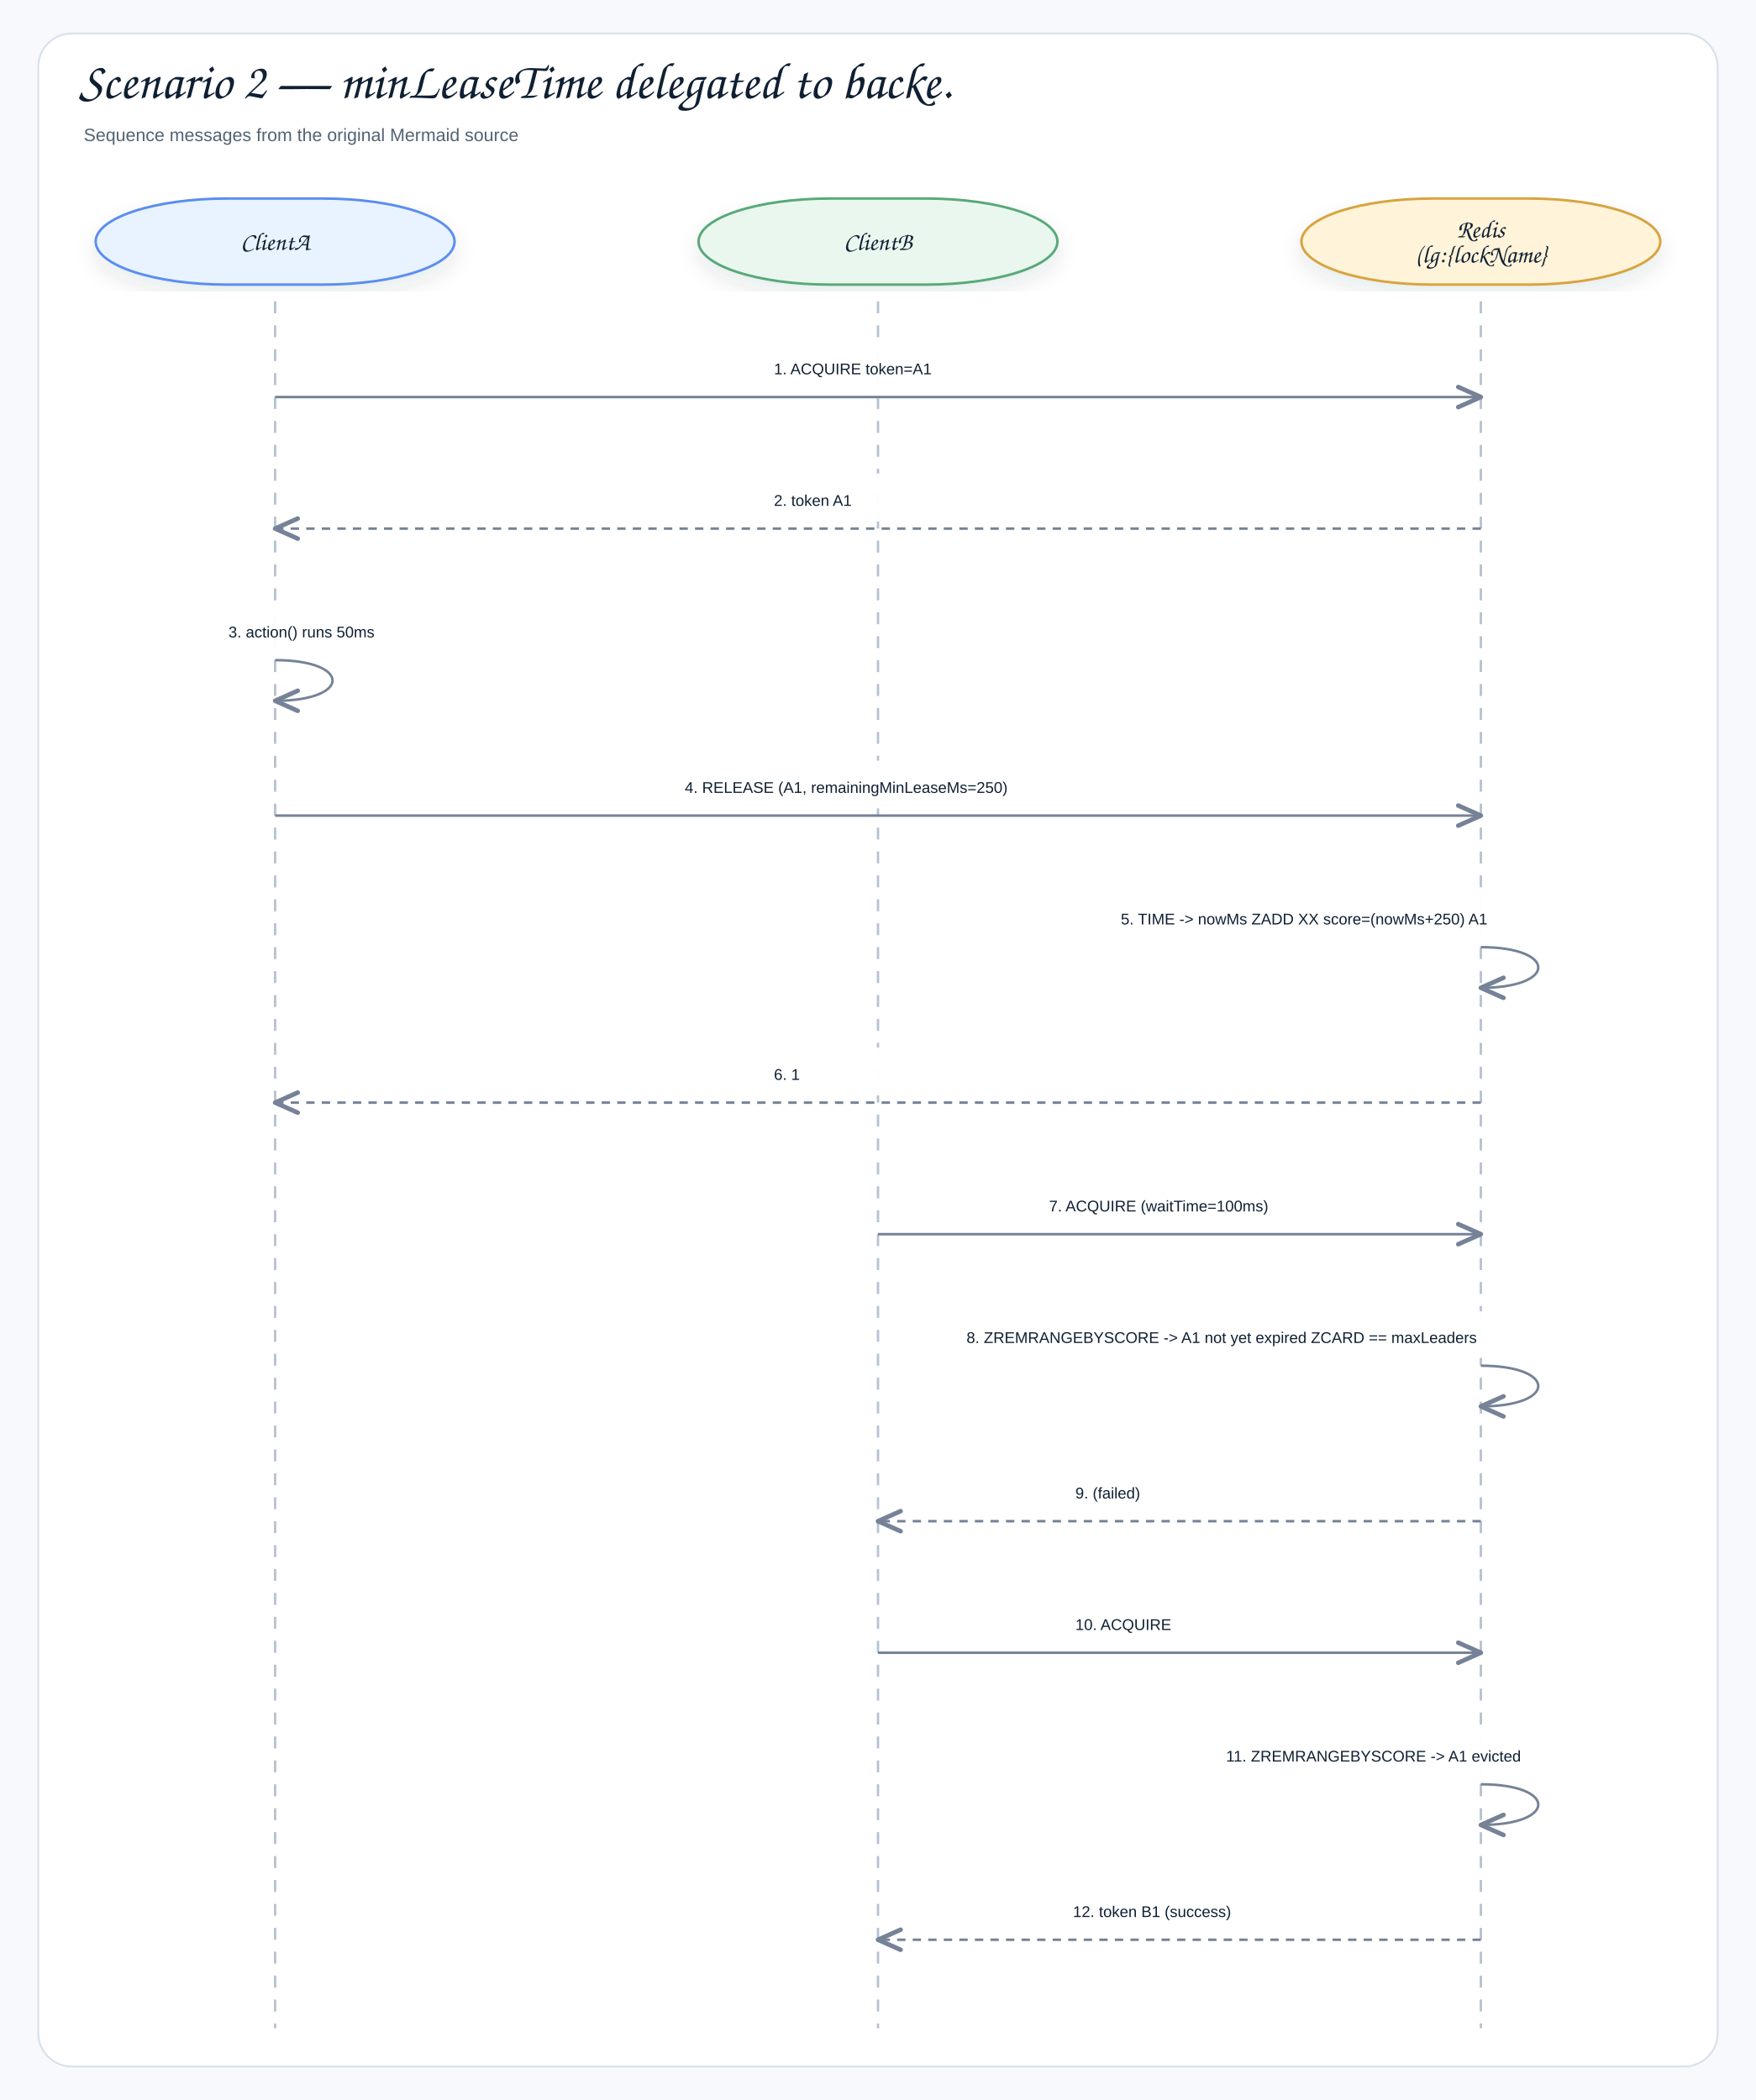
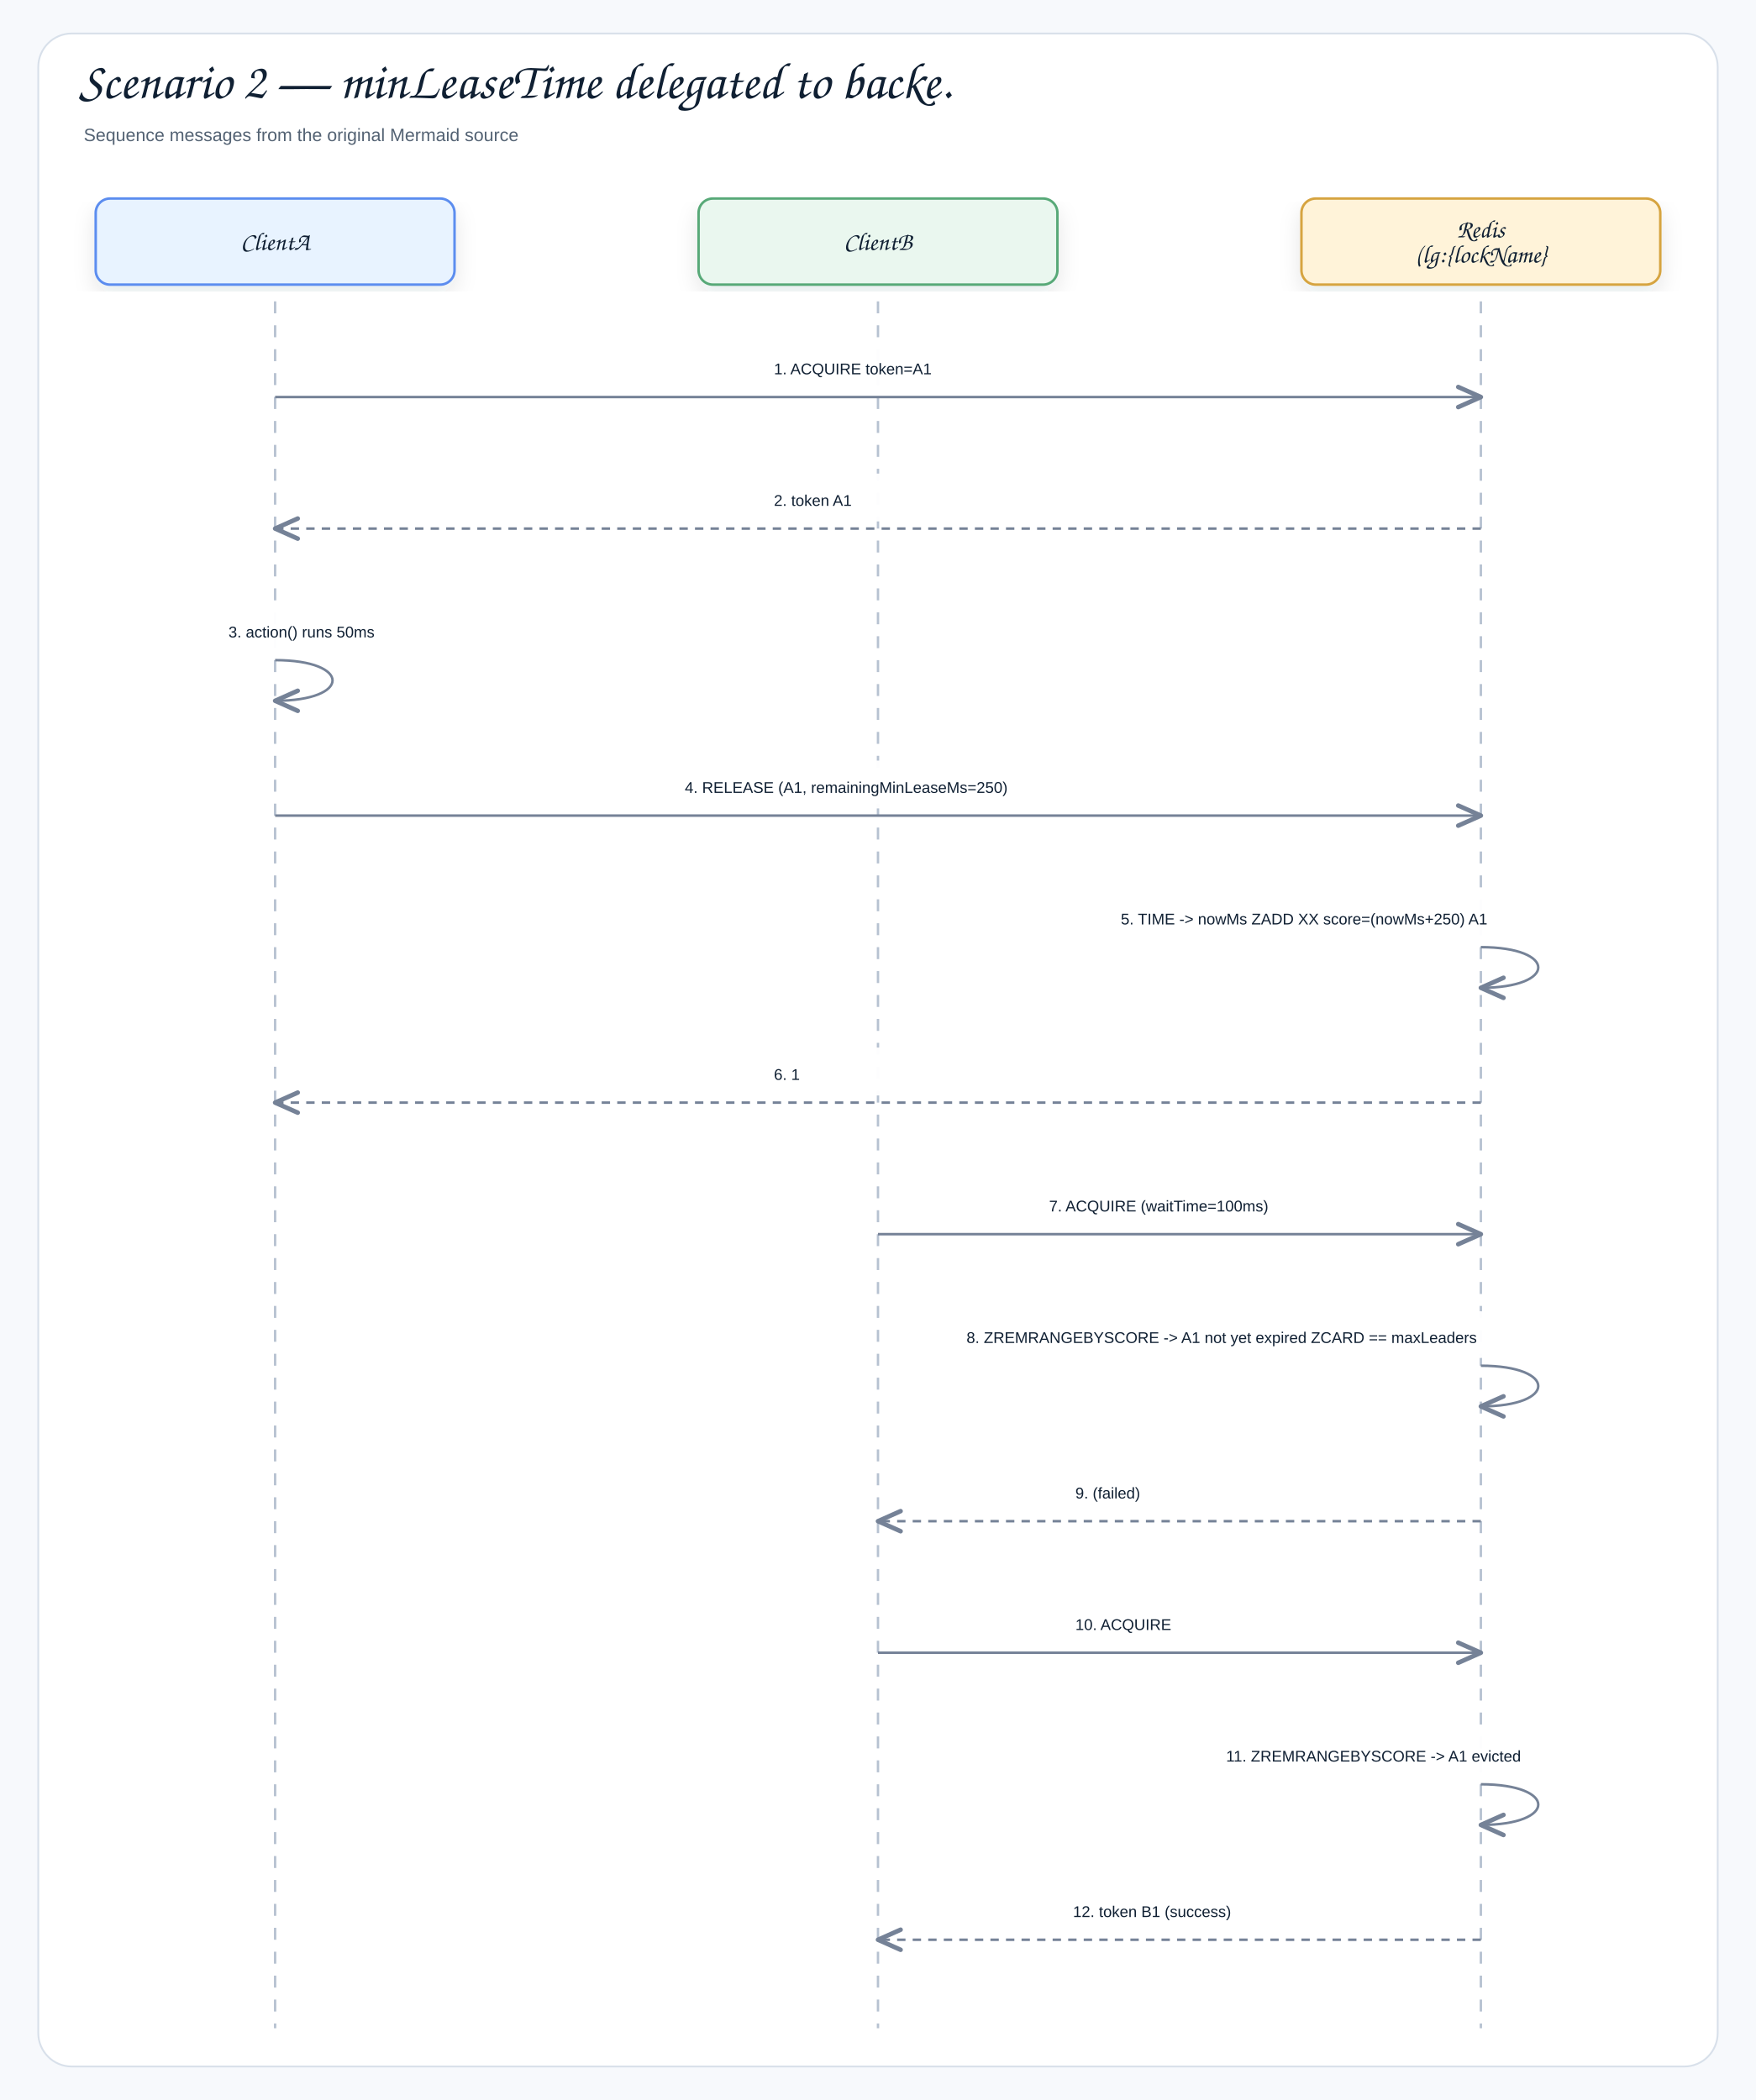
<svg xmlns="http://www.w3.org/2000/svg" width="1468" height="1756" viewBox="0 0 1468 1756" role="img" aria-label="Scenario 2 — minLeaseTime delegated to backend TTL">
  <defs>
    <filter id="shadow" x="-8%" y="-8%" width="116%" height="116%">
      <feDropShadow dx="0" dy="8" stdDeviation="9" flood-color="#1f2937" flood-opacity="0.10" />
    </filter>
    <marker id="openArrow" markerWidth="12" markerHeight="10" refX="10" refY="5" orient="auto" markerUnits="strokeWidth">
      <path d="M 1 1 L 10 5 L 1 9" fill="none" stroke="#758297" stroke-width="1.8" stroke-linecap="round" stroke-linejoin="round" />
    </marker>
    <marker id="inherit" markerWidth="14" markerHeight="12" refX="12" refY="6" orient="auto" markerUnits="strokeWidth">
      <path d="M 0 1 L 12 6 L 0 11 Z" fill="#ffffff" stroke="#758297" stroke-width="1.8" />
    </marker>
    <style>
    .canvas{fill:#f7f9fc}.frame{fill:#fff;stroke:#d8e0ea;stroke-width:1.5}
    .title{font-family:"Architects Daughter","Comic Mono","Comic Sans MS","Comic Sans",cursive;font-size:43px;font-weight:400;fill:#102033}
    .subtitle{font-family:"Comic Mono","Comic Sans MS","Comic Sans","Comic Neue",Arial,sans-serif;font-size:15px;font-weight:400;fill:#536273}
    .label{font-family:"Architects Daughter","Comic Mono","Comic Sans MS","Comic Sans",cursive;font-size:25px;font-weight:400;fill:#102033}
    .smallLabel{font-family:"Architects Daughter","Comic Mono","Comic Sans MS","Comic Sans",cursive;font-size:21px;font-weight:400;fill:#102033}
    .mono{font-family:"Comic Mono","Comic Sans MS","Comic Sans","Comic Neue",Arial,sans-serif;font-size:12px;font-weight:400;fill:#102033}
    .small{font-family:"Comic Mono","Comic Sans MS","Comic Sans","Comic Neue",Arial,sans-serif;font-size:12px;font-weight:400;fill:#536273}
    .strong{font-family:"Comic Mono","Comic Sans MS","Comic Sans","Comic Neue",Arial,sans-serif;font-size:13px;font-weight:400;fill:#102033}
    .card{stroke-width:2.1;filter:url(#shadow)}.compartment{stroke-width:1.5;fill:none}
    .line{stroke:#758297;stroke-width:2.1;fill:none;marker-end:url(#openArrow)}
    .plainLine{stroke:#758297;stroke-width:2.1;fill:none}
    .dashed{stroke:#758297;stroke-width:2.1;stroke-dasharray:7 6;fill:none;marker-end:url(#openArrow)}
    .inheritLine{stroke:#758297;stroke-width:2.2;fill:none;marker-end:url(#inherit)}
    .implLine{stroke:#758297;stroke-width:2.2;stroke-dasharray:8 7;fill:none;marker-end:url(#inherit)}
  </style>
  </defs>
  <rect class="canvas" width="1468" height="1756" />
  <rect class="frame" x="32" y="28" width="1404" height="1700" rx="28" />
  <text class="title" x="66" y="82">Scenario 2 — minLeaseTime delegated to backe.</text>
  <text class="subtitle" x="70" y="118">Sequence messages from the original Mermaid source</text>
-   <rect class="card" x="80" y="166" width="300" height="72" rx="110" fill="#E8F3FF" stroke="#5B8DEF" />
+   <rect class="card" x="80" y="166" width="300" height="72" rx="12" fill="#E8F3FF" stroke="#5B8DEF" />
  <text class="smallLabel" x="230" y="209" text-anchor="middle">ClientA</text>
  <line class="lifeline" x1="230" y1="252" x2="230" y2="1696" stroke="#b7c2d1" stroke-width="2" stroke-dasharray="10 10" />
-   <rect class="card" x="584" y="166" width="300" height="72" rx="110" fill="#EAF7EF" stroke="#58A978" />
+   <rect class="card" x="584" y="166" width="300" height="72" rx="12" fill="#EAF7EF" stroke="#58A978" />
  <text class="smallLabel" x="734" y="209" text-anchor="middle">ClientB</text>
  <line class="lifeline" x1="734" y1="252" x2="734" y2="1696" stroke="#b7c2d1" stroke-width="2" stroke-dasharray="10 10" />
-   <rect class="card" x="1088" y="166" width="300" height="72" rx="110" fill="#FFF3D9" stroke="#D6A441" />
+   <rect class="card" x="1088" y="166" width="300" height="72" rx="12" fill="#FFF3D9" stroke="#D6A441" />
  <text class="smallLabel" x="1238" y="198.5" text-anchor="middle">Redis</text>
  <text class="smallLabel" x="1238" y="219.5" text-anchor="middle">(lg:{lockName}</text>
  <line class="lifeline" x1="1238" y1="252" x2="1238" y2="1696" stroke="#b7c2d1" stroke-width="2" stroke-dasharray="10 10" />
  <rect x="629" y="286" width="210" height="40" rx="102" fill="#ffffff" opacity="0.97" />
  <text class="strong" x="647" y="313" text-anchor="start">1. ACQUIRE token=A1</text>
  <path class="line" d="M230 332 L1238 332" />
  <rect x="629" y="396" width="210" height="40" rx="102" fill="#ffffff" opacity="0.97" />
  <text class="strong" x="647" y="423" text-anchor="start">2. token A1</text>
  <path class="dashed" d="M1238 442 L230 442" />
  <rect x="173" y="506" width="210" height="40" rx="102" fill="#ffffff" opacity="0.97" />
  <text class="strong" x="191" y="533" text-anchor="start">3. action() runs 50ms</text>
  <path class="line" d="M230 552 C294 552 294 586 230 586" />
  <rect x="554.5" y="636" width="359" height="40" rx="102" fill="#ffffff" opacity="0.97" />
  <text class="strong" x="572.5" y="663" text-anchor="start">4. RELEASE (A1, remainingMinLeaseMs=250)</text>
  <path class="line" d="M230 682 L1238 682" />
  <rect x="919" y="746" width="399" height="40" rx="102" fill="#ffffff" opacity="0.97" />
  <text class="strong" x="937" y="773" text-anchor="start">5. TIME -&gt; nowMs ZADD XX score=(nowMs+250) A1</text>
  <path class="line" d="M1238 792 C1302 792 1302 826 1238 826" />
  <rect x="629" y="876" width="210" height="40" rx="102" fill="#ffffff" opacity="0.97" />
  <text class="strong" x="647" y="903" text-anchor="start">6. 1</text>
  <path class="dashed" d="M1238 922 L230 922" />
  <rect x="859" y="986" width="254" height="40" rx="102" fill="#ffffff" opacity="0.97" />
  <text class="strong" x="877" y="1013" text-anchor="start">7. ACQUIRE (waitTime=100ms)</text>
  <path class="line" d="M734 1032 L1238 1032" />
  <rect x="790" y="1096" width="528" height="40" rx="102" fill="#ffffff" opacity="0.97" />
  <text class="strong" x="808" y="1123" text-anchor="start">8. ZREMRANGEBYSCORE -&gt; A1 not yet expired ZCARD == maxLeaders</text>
  <path class="line" d="M1238 1142 C1302 1142 1302 1176 1238 1176" />
  <rect x="881" y="1226" width="210" height="40" rx="102" fill="#ffffff" opacity="0.97" />
  <text class="strong" x="899" y="1253" text-anchor="start">9. (failed)</text>
  <path class="dashed" d="M1238 1272 L734 1272" />
  <rect x="881" y="1336" width="210" height="40" rx="102" fill="#ffffff" opacity="0.97" />
  <text class="strong" x="899" y="1363" text-anchor="start">10. ACQUIRE</text>
  <path class="line" d="M734 1382 L1238 1382" />
  <rect x="1007" y="1446" width="311" height="40" rx="102" fill="#ffffff" opacity="0.97" />
  <text class="strong" x="1025" y="1473" text-anchor="start">11. ZREMRANGEBYSCORE -&gt; A1 evicted</text>
  <path class="line" d="M1238 1492 C1302 1492 1302 1526 1238 1526" />
  <rect x="879" y="1576" width="214" height="40" rx="102" fill="#ffffff" opacity="0.97" />
  <text class="strong" x="897" y="1603" text-anchor="start">12. token B1 (success)</text>
  <path class="dashed" d="M1238 1622 L734 1622" />
</svg>
